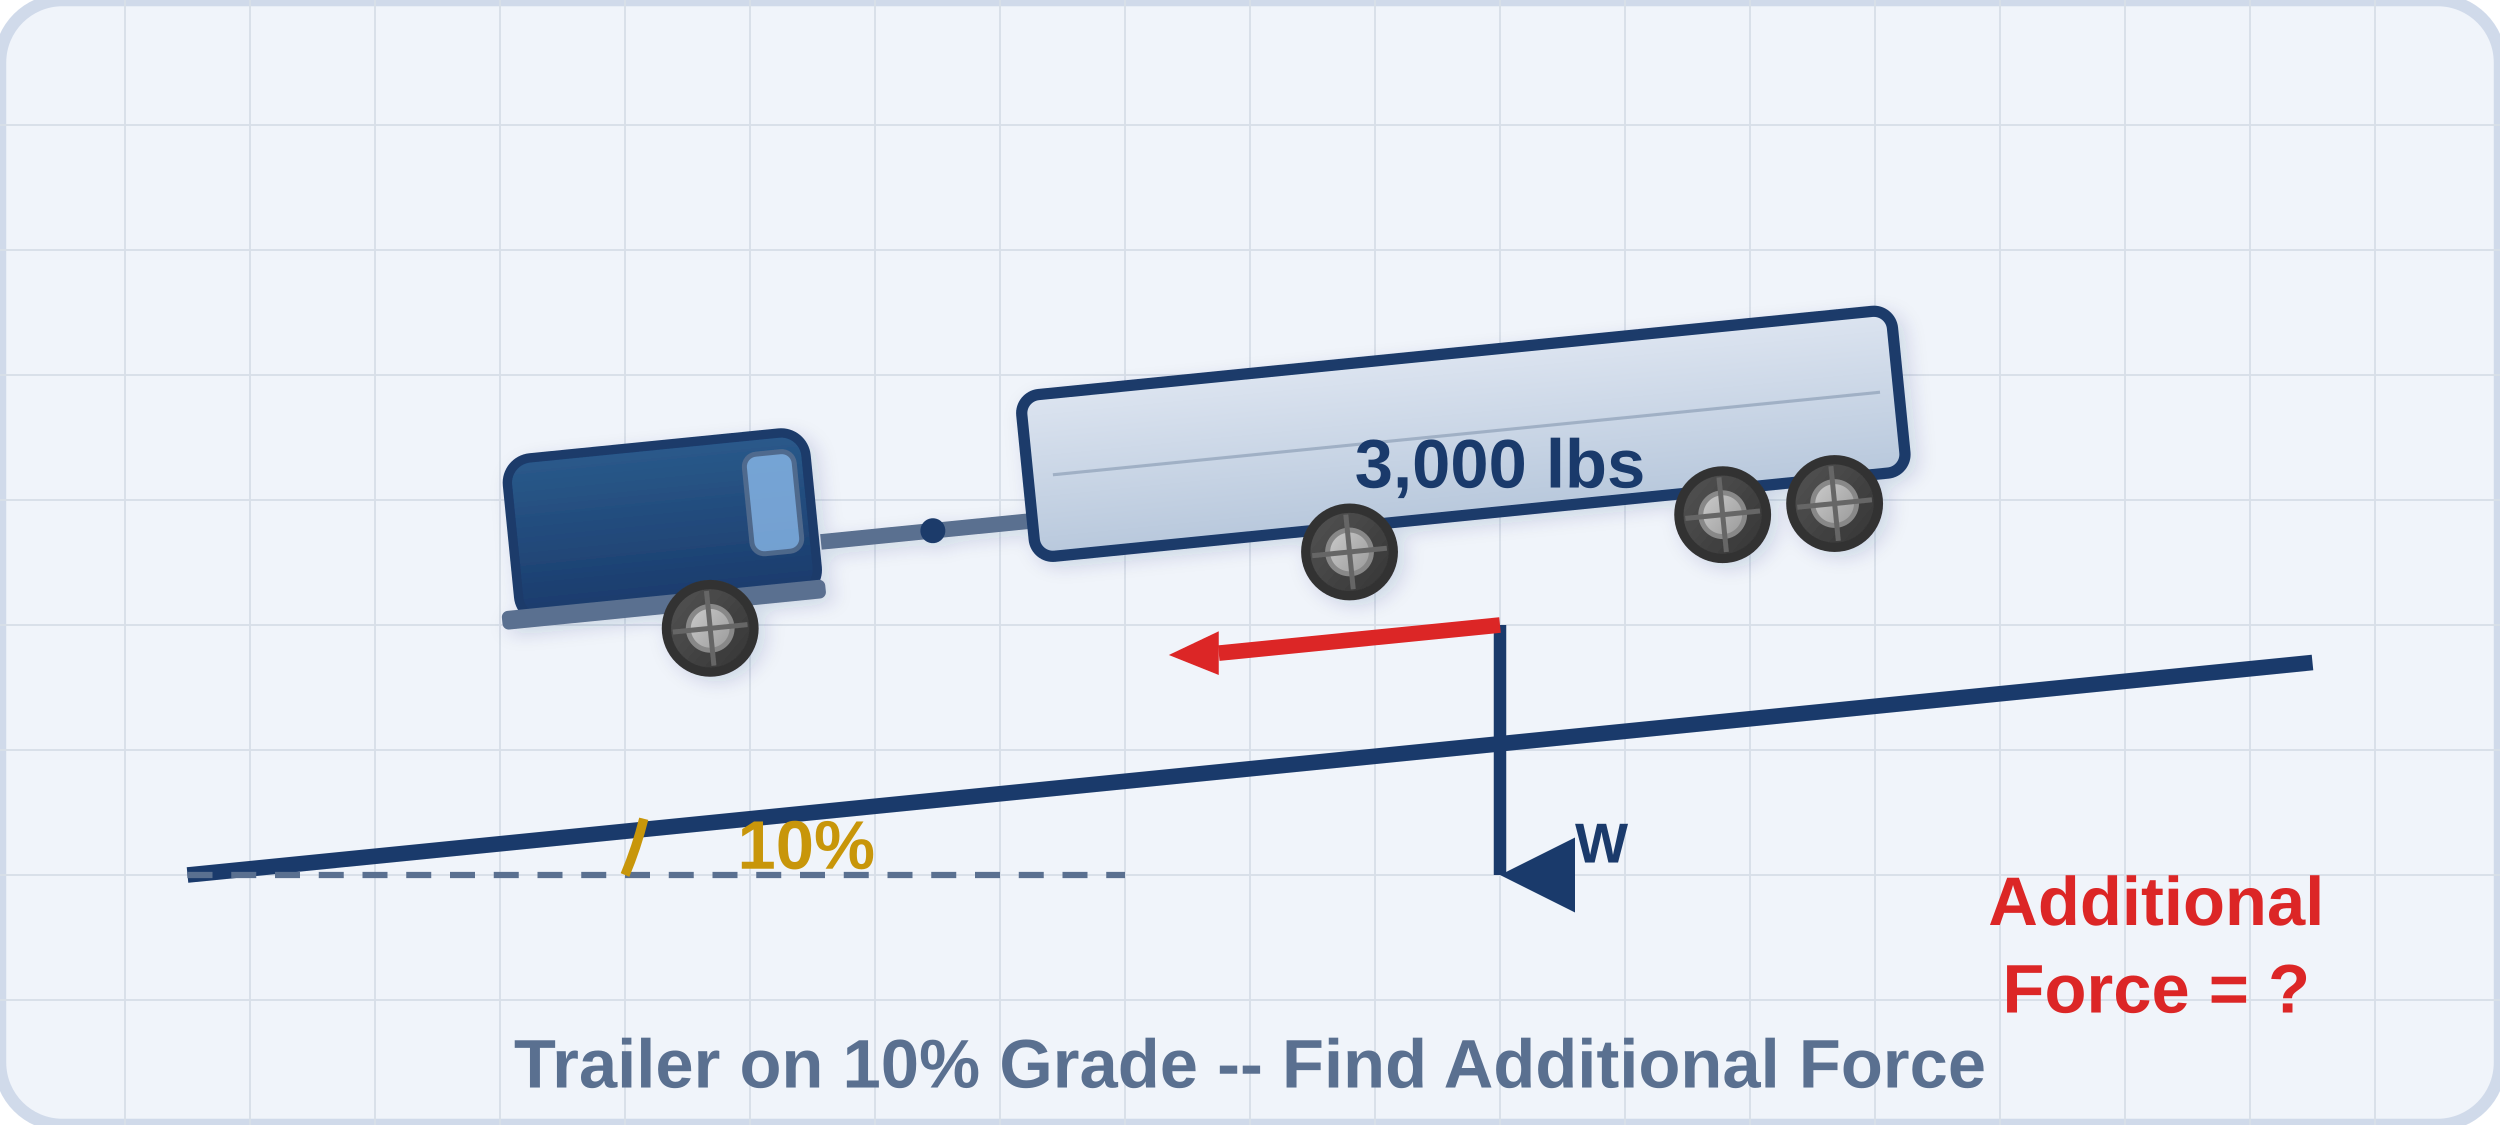
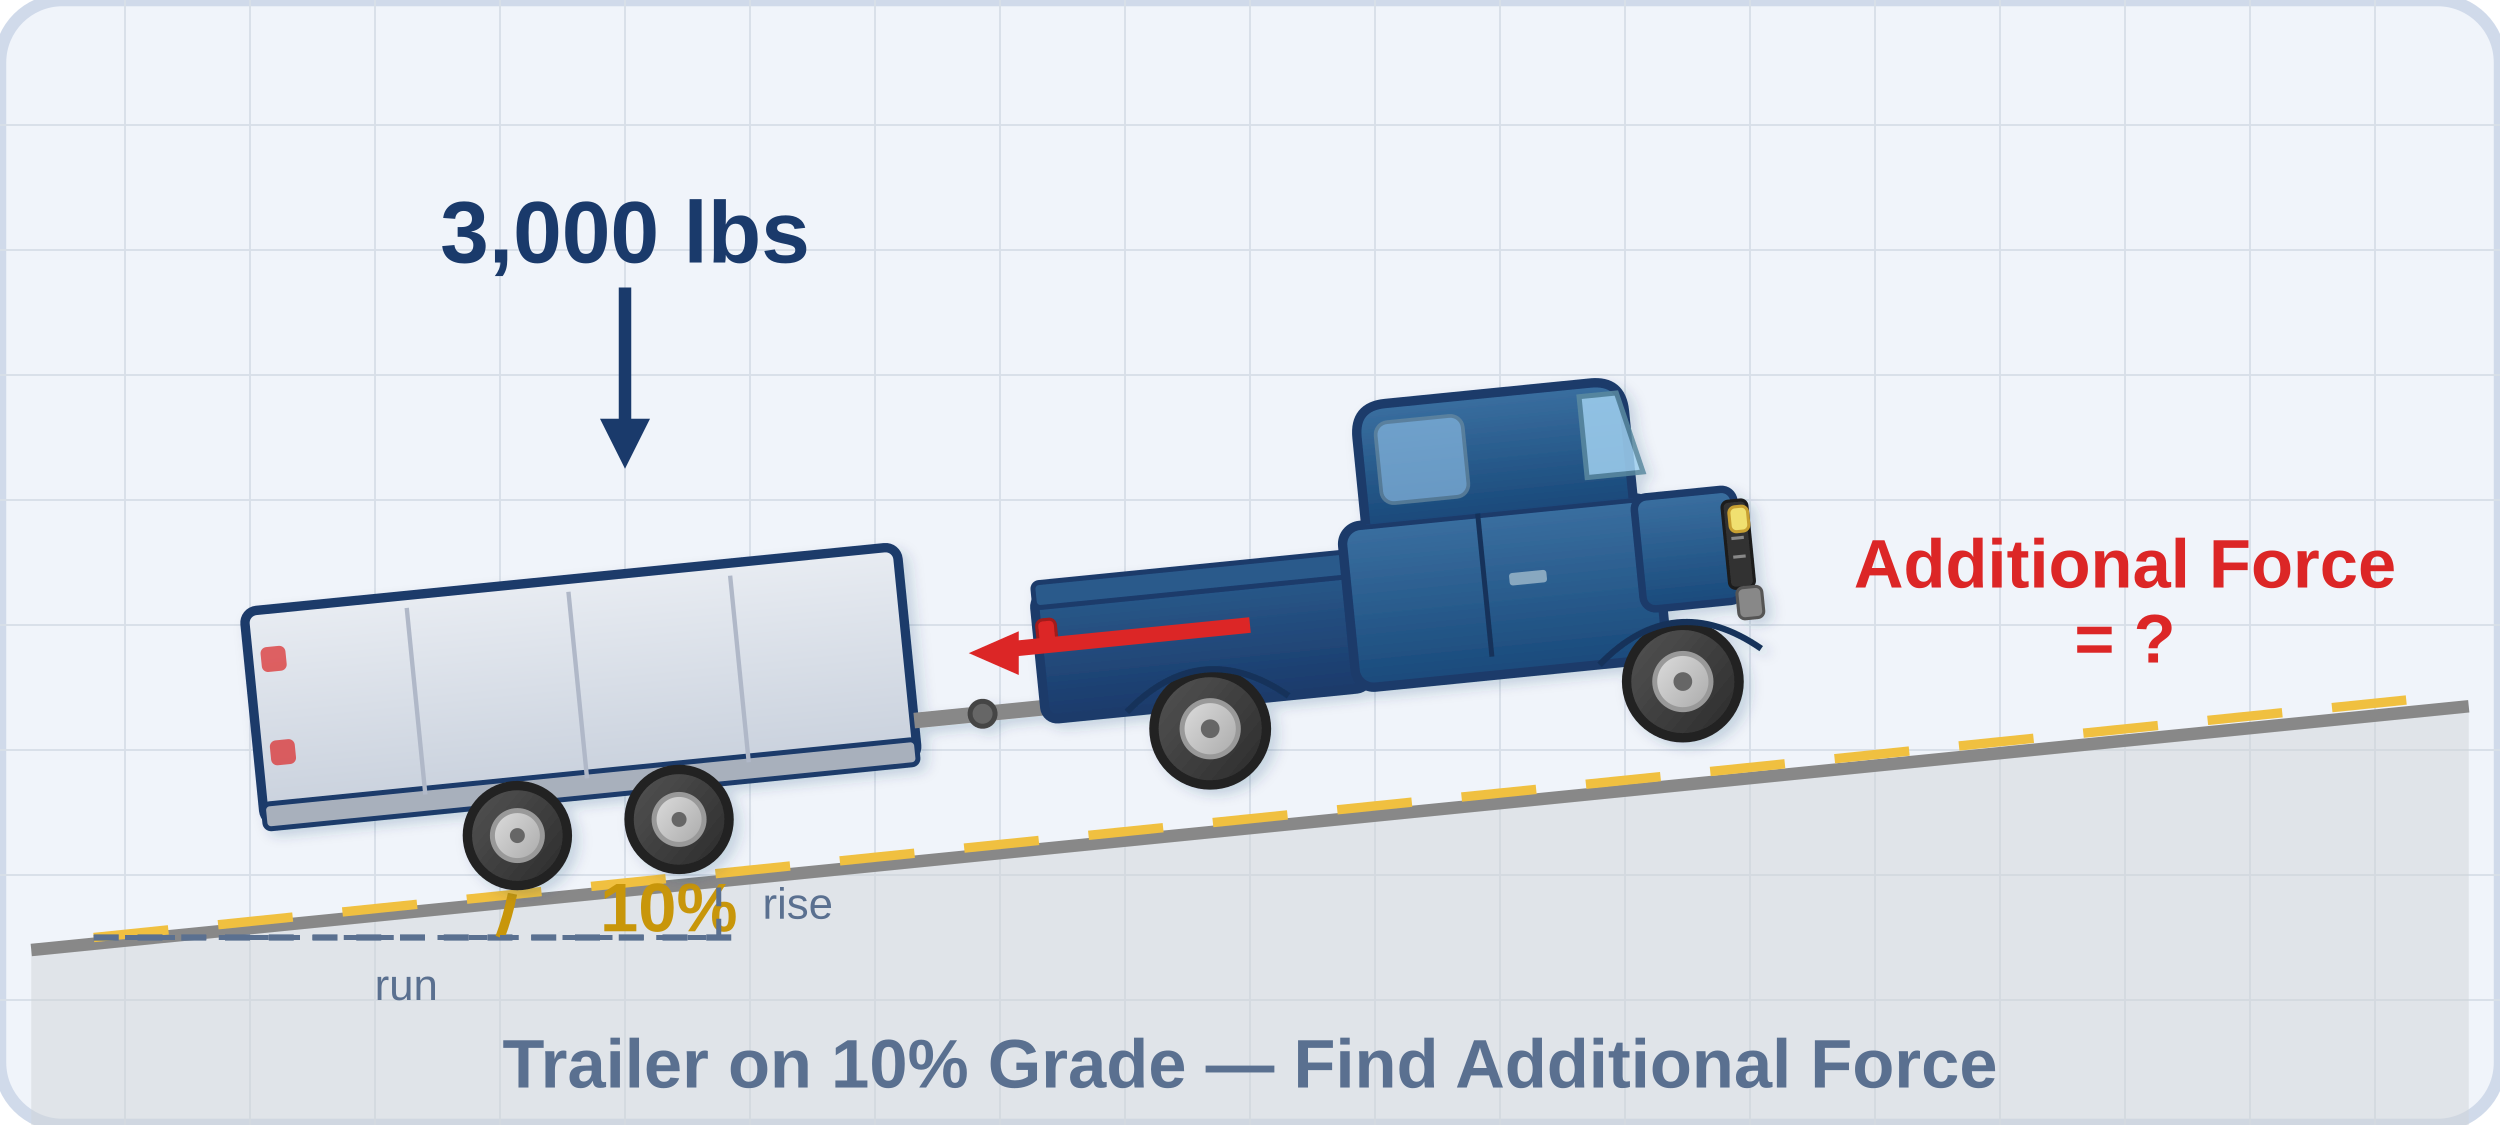
<svg xmlns="http://www.w3.org/2000/svg" width="400" height="180" viewBox="0 0 400 180">
  <defs>
    <linearGradient id="gtCab" x1="0" y1="0" x2="0" y2="1">
+       <stop offset="0%" stop-color="#3a6fa0" />
+       <stop offset="100%" stop-color="#1a4a7b" />
+     </linearGradient>
+     <linearGradient id="gtBed" x1="0" y1="0" x2="0" y2="1">
      <stop offset="0%" stop-color="#2a5a8b" />
      <stop offset="100%" stop-color="#1a3a6b" />
    </linearGradient>
    <linearGradient id="gtTrailer" x1="0" y1="0" x2="0" y2="1">
-       <stop offset="0%" stop-color="#dce4f0" />
-       <stop offset="100%" stop-color="#b8c8dc" />
+       <stop offset="0%" stop-color="#e8ecf2" />
+       <stop offset="100%" stop-color="#c8d0dc" />
    </linearGradient>
    <linearGradient id="gtTire" x1="0" y1="0" x2="1" y2="1">
      <stop offset="0%" stop-color="#555" />
-       <stop offset="100%" stop-color="#333" />
+       <stop offset="100%" stop-color="#2a2a2a" />
    </linearGradient>
    <linearGradient id="gtRim" x1="0" y1="0" x2="1" y2="1">
-       <stop offset="0%" stop-color="#ccc" />
-       <stop offset="100%" stop-color="#999" />
+       <stop offset="0%" stop-color="#ddd" />
+       <stop offset="100%" stop-color="#aaa" />
    </linearGradient>
-     <filter id="gtSh" x="-5%" y="-5%" width="115%" height="115%">
-       <feDropShadow dx="1" dy="1" stdDeviation="1.5" flood-color="#1a3a6b" flood-opacity="0.15" />
+     <filter id="gtSh" x="-3%" y="-3%" width="108%" height="108%">
+       <feDropShadow dx="1" dy="1" stdDeviation="1" flood-color="#1a3a6b" flood-opacity="0.18" />
    </filter>
-     <marker id="arrowNavy" viewBox="0 0 10 10" refX="5" refY="10" markerWidth="6" markerHeight="6" orient="auto">
-       <path d="M0,0 L5,10 L10,0 Z" fill="#1a3a6b" />
-     </marker>
-     <marker id="arrowRedG" viewBox="0 0 10 10" refX="10" refY="5" markerWidth="6" markerHeight="6" orient="auto">
-       <path d="M0,0 L10,5 L0,10 Z" fill="#dc2626" />
-     </marker>
  </defs>
-   <style>
-     text { font-family: Arial, sans-serif; }
-   </style>
+   <style>text { font-family: Arial, sans-serif; }</style>
  <rect width="400" height="180" rx="10" fill="#f0f4fa" stroke="#d0daea" stroke-width="2" />
  <g stroke="#d8dfe8" stroke-width="0.3">
    <line x1="0" y1="20" x2="400" y2="20" />
    <line x1="0" y1="40" x2="400" y2="40" />
    <line x1="0" y1="60" x2="400" y2="60" />
    <line x1="0" y1="80" x2="400" y2="80" />
    <line x1="0" y1="100" x2="400" y2="100" />
    <line x1="0" y1="120" x2="400" y2="120" />
    <line x1="0" y1="140" x2="400" y2="140" />
    <line x1="0" y1="160" x2="400" y2="160" />
    <line x1="20" y1="0" x2="20" y2="180" />
    <line x1="40" y1="0" x2="40" y2="180" />
    <line x1="60" y1="0" x2="60" y2="180" />
    <line x1="80" y1="0" x2="80" y2="180" />
    <line x1="100" y1="0" x2="100" y2="180" />
    <line x1="120" y1="0" x2="120" y2="180" />
    <line x1="140" y1="0" x2="140" y2="180" />
    <line x1="160" y1="0" x2="160" y2="180" />
    <line x1="180" y1="0" x2="180" y2="180" />
    <line x1="200" y1="0" x2="200" y2="180" />
    <line x1="220" y1="0" x2="220" y2="180" />
    <line x1="240" y1="0" x2="240" y2="180" />
    <line x1="260" y1="0" x2="260" y2="180" />
    <line x1="280" y1="0" x2="280" y2="180" />
    <line x1="300" y1="0" x2="300" y2="180" />
    <line x1="320" y1="0" x2="320" y2="180" />
    <line x1="340" y1="0" x2="340" y2="180" />
    <line x1="360" y1="0" x2="360" y2="180" />
    <line x1="380" y1="0" x2="380" y2="180" />
  </g>
-   <line x1="30" y1="140" x2="370" y2="106" stroke="#1a3a6b" stroke-width="2.5" />
-   <line x1="30" y1="140" x2="180" y2="140" stroke="#5a7090" stroke-width="1" stroke-dasharray="4,3" />
-   <path d="M100,140 A60,60 0 0,0 103,131" fill="none" stroke="#c8960a" stroke-width="1.5" />
-   <text x="118" y="139" font-size="11" font-weight="700" fill="#c8960a">10%</text>
-   <g transform="rotate(-5.7,200,110)" filter="url(#gtSh)">
-     <rect x="85" y="62" width="48" height="26" rx="4" fill="url(#gtCab)" stroke="#1a3a6b" stroke-width="1.5" />
-     <rect x="123" y="65" width="8" height="16" rx="2" fill="#88b8e8" stroke="#5a7090" stroke-width="0.8" opacity="0.8" />
-     <rect x="82" y="86" width="52" height="3" rx="1" fill="#5a7090" />
-     <line x1="134" y1="80" x2="170" y2="80" stroke="#5a7090" stroke-width="2.5" />
-     <circle cx="152" cy="80" r="2" fill="#1a3a6b" />
-     <rect x="168" y="60" width="140" height="26" rx="3" fill="url(#gtTrailer)" stroke="#1a3a6b" stroke-width="1.8" />
-     <line x1="172" y1="73" x2="305" y2="73" stroke="#a0b0c5" stroke-width="0.5" />
-     <g>
-       <circle cx="115" cy="92" r="7" fill="url(#gtTire)" stroke="#333" stroke-width="1.5" />
-       <circle cx="115" cy="92" r="3.5" fill="url(#gtRim)" stroke="#888" stroke-width="0.8" />
-       <line x1="115" y1="86" x2="115" y2="98" stroke="#666" stroke-width="0.8" />
-       <line x1="109" y1="92" x2="121" y2="92" stroke="#666" stroke-width="0.8" />
-     </g>
-     <g>
-       <circle cx="218" cy="90" r="7" fill="url(#gtTire)" stroke="#333" stroke-width="1.5" />
-       <circle cx="218" cy="90" r="3.5" fill="url(#gtRim)" stroke="#888" stroke-width="0.8" />
-       <line x1="218" y1="84" x2="218" y2="96" stroke="#666" stroke-width="0.8" />
-       <line x1="212" y1="90" x2="224" y2="90" stroke="#666" stroke-width="0.8" />
-     </g>
-     <g>
-       <circle cx="278" cy="90" r="7" fill="url(#gtTire)" stroke="#333" stroke-width="1.5" />
-       <circle cx="278" cy="90" r="3.5" fill="url(#gtRim)" stroke="#888" stroke-width="0.8" />
-       <line x1="278" y1="84" x2="278" y2="96" stroke="#666" stroke-width="0.8" />
-       <line x1="272" y1="90" x2="284" y2="90" stroke="#666" stroke-width="0.8" />
-     </g>
-     <g>
-       <circle cx="296" cy="90" r="7" fill="url(#gtTire)" stroke="#333" stroke-width="1.5" />
-       <circle cx="296" cy="90" r="3.5" fill="url(#gtRim)" stroke="#888" stroke-width="0.8" />
-       <line x1="296" y1="84" x2="296" y2="96" stroke="#666" stroke-width="0.8" />
-       <line x1="290" y1="90" x2="302" y2="90" stroke="#666" stroke-width="0.8" />
-     </g>
+   <polygon points="5,152 395,113 395,180 5,180" fill="#d0d4d8" opacity="0.5" />
+   <line x1="5" y1="152" x2="395" y2="113" stroke="#888" stroke-width="2" />
+   <line x1="15" y1="150" x2="385" y2="112" stroke="#f0c040" stroke-width="1.5" stroke-dasharray="12,8" />
+   <line x1="15" y1="150" x2="120" y2="150" stroke="#5a7090" stroke-width="1" stroke-dasharray="4,3" />
+   <path d="M80,150 A45,45 0 0,0 82,143" fill="none" stroke="#c8960a" stroke-width="1.5" />
+   <text x="96" y="149" font-size="11" font-weight="700" fill="#c8960a">10%</text>
+   <line x1="15" y1="150" x2="115" y2="150" stroke="#5a7090" stroke-width="0.8" stroke-dasharray="3,2" />
+   <line x1="115" y1="150" x2="115" y2="140" stroke="#5a7090" stroke-width="0.8" stroke-dasharray="3,2" />
+   <text x="65" y="160" text-anchor="middle" font-size="7" fill="#5a7090">run</text>
+   <text x="122" y="147" font-size="7" fill="#5a7090">rise</text>
+   <g transform="rotate(-5.7, 240, 118)" filter="url(#gtSh)">
+     <rect x="42" y="78" width="105" height="34" rx="2" fill="url(#gtTrailer)" stroke="#1a3a6b" stroke-width="1.5" />
+     <rect x="42" y="109" width="105" height="4" rx="1" fill="#a8b0bc" stroke="#1a3a6b" stroke-width="0.8" />
+     <line x1="68" y1="80" x2="68" y2="110" stroke="#b0b8c8" stroke-width="0.7" />
+     <line x1="94" y1="80" x2="94" y2="110" stroke="#b0b8c8" stroke-width="0.7" />
+     <line x1="120" y1="80" x2="120" y2="110" stroke="#b0b8c8" stroke-width="0.7" />
+     <rect x="44" y="99" width="4" height="4" rx="1" fill="#dc2626" opacity="0.7" />
+     <rect x="44" y="84" width="4" height="4" rx="1" fill="#dc2626" opacity="0.7" />
+     <circle cx="82" cy="118" r="8" fill="url(#gtTire)" stroke="#222" stroke-width="1.5" />
+     <circle cx="82" cy="118" r="4" fill="url(#gtRim)" stroke="#999" stroke-width="0.8" />
+     <circle cx="82" cy="118" r="1.2" fill="#666" />
+     <circle cx="108" cy="118" r="8" fill="url(#gtTire)" stroke="#222" stroke-width="1.5" />
+     <circle cx="108" cy="118" r="4" fill="url(#gtRim)" stroke="#999" stroke-width="0.8" />
+     <circle cx="108" cy="118" r="1.2" fill="#666" />
+     <line x1="147" y1="106" x2="170" y2="106" stroke="#888" stroke-width="2.5" />
+     <circle cx="158" cy="106" r="2" fill="#666" stroke="#444" stroke-width="0.8" />
+     <rect x="168" y="88" width="52" height="20" rx="2" fill="url(#gtBed)" stroke="#1a3a6b" stroke-width="1.5" />
+     <rect x="168" y="86" width="52" height="4" rx="1" fill="#2a5a8b" stroke="#1a3a6b" stroke-width="0.8" />
+     <rect x="218" y="82" width="50" height="26" rx="3" fill="url(#gtCab)" stroke="#1a3a6b" stroke-width="1.5" />
+     <path d="M222,82 L222,68 Q222,63 227,63 L260,63 Q265,63 265,68 L265,82" fill="url(#gtCab)" stroke="#1a3a6b" stroke-width="1.5" />
+     <path d="M258,65 L264,65 L267,78 L258,78 Z" fill="#a0d0f0" stroke="#5a8aa0" stroke-width="0.8" opacity="0.85" />
+     <rect x="225" y="66" width="14" height="13" rx="2" fill="#88b8e0" stroke="#6a8aa0" stroke-width="0.6" opacity="0.7" />
+     <line x1="240" y1="82" x2="240" y2="105" stroke="#15335a" stroke-width="0.8" />
+     <rect x="244" y="92" width="6" height="2" rx="0.5" fill="#88a8c0" />
+     <rect x="265" y="82" width="16" height="18" rx="2" fill="url(#gtCab)" stroke="#1a3a6b" stroke-width="1.2" />
+     <rect x="279" y="84" width="4" height="14" rx="1" fill="#333" stroke="#1a1a1a" stroke-width="0.5" />
+     <line x1="280" y1="87" x2="282" y2="87" stroke="#888" stroke-width="0.5" />
+     <line x1="280" y1="90" x2="282" y2="90" stroke="#888" stroke-width="0.5" />
+     <line x1="280" y1="93" x2="282" y2="93" stroke="#888" stroke-width="0.5" />
+     <rect x="280" y="85" width="3" height="4" rx="1" fill="#f0e070" stroke="#c8a030" stroke-width="0.5" />
+     <rect x="168" y="92" width="3" height="5" rx="1" fill="#dc2626" stroke="#a01a1a" stroke-width="0.5" />
+     <rect x="280" y="98" width="4" height="5" rx="1" fill="#888" stroke="#555" stroke-width="0.5" />
+     <circle cx="270" cy="112" r="9" fill="url(#gtTire)" stroke="#222" stroke-width="1.5" />
+     <circle cx="270" cy="112" r="4.5" fill="url(#gtRim)" stroke="#999" stroke-width="0.8" />
+     <circle cx="270" cy="112" r="1.5" fill="#666" />
+     <circle cx="194" cy="112" r="9" fill="url(#gtTire)" stroke="#222" stroke-width="1.5" />
+     <circle cx="194" cy="112" r="4.5" fill="url(#gtRim)" stroke="#999" stroke-width="0.8" />
+     <circle cx="194" cy="112" r="1.5" fill="#666" />
+     <path d="M257,108 Q270,97 283,108" fill="none" stroke="#15335a" stroke-width="1" />
+     <path d="M181,108 Q194,97 207,108" fill="none" stroke="#15335a" stroke-width="1" />
  </g>
-   <text x="240" y="78" text-anchor="middle" font-size="11" font-weight="700" fill="#1a3a6b">3,000 lbs</text>
-   <line x1="240" y1="100" x2="240" y2="140" stroke="#1a3a6b" stroke-width="2" marker-end="url(#arrowNavy)" />
-   <text x="252" y="138" font-size="9" font-weight="700" fill="#1a3a6b">W</text>
-   <line x1="240" y1="100" x2="195" y2="104.5" stroke="#dc2626" stroke-width="2.5" />
-   <polygon points="195,101 187,104.8 195,108" fill="#dc2626" />
-   <text x="345" y="148" text-anchor="middle" font-size="11" font-weight="800" fill="#dc2626">Additional</text>
-   <text x="345" y="162" text-anchor="middle" font-size="11" font-weight="800" fill="#dc2626">Force = ?</text>
-   <text x="200" y="174" text-anchor="middle" font-size="11" font-weight="600" fill="#5a7090">Trailer on 10% Grade -- Find Additional Force</text>
+   <text x="100" y="42" text-anchor="middle" font-size="14" font-weight="800" fill="#1a3a6b">3,000 lbs</text>
+   <line x1="100" y1="46" x2="100" y2="68" stroke="#1a3a6b" stroke-width="2" />
+   <polygon points="96,67 100,75 104,67" fill="#1a3a6b" />
+   <line x1="200" y1="100" x2="160" y2="104" stroke="#dc2626" stroke-width="2.5" />
+   <polygon points="163,101 155,104.5 163,108" fill="#dc2626" />
+   <text x="340" y="94" text-anchor="middle" font-size="11" font-weight="700" fill="#dc2626">Additional Force</text>
+   <text x="340" y="106" text-anchor="middle" font-size="11" font-weight="700" fill="#dc2626">= ?</text>
+   <text x="200" y="174" text-anchor="middle" font-size="11" font-weight="600" fill="#5a7090">Trailer on 10% Grade — Find Additional Force</text>
</svg>
